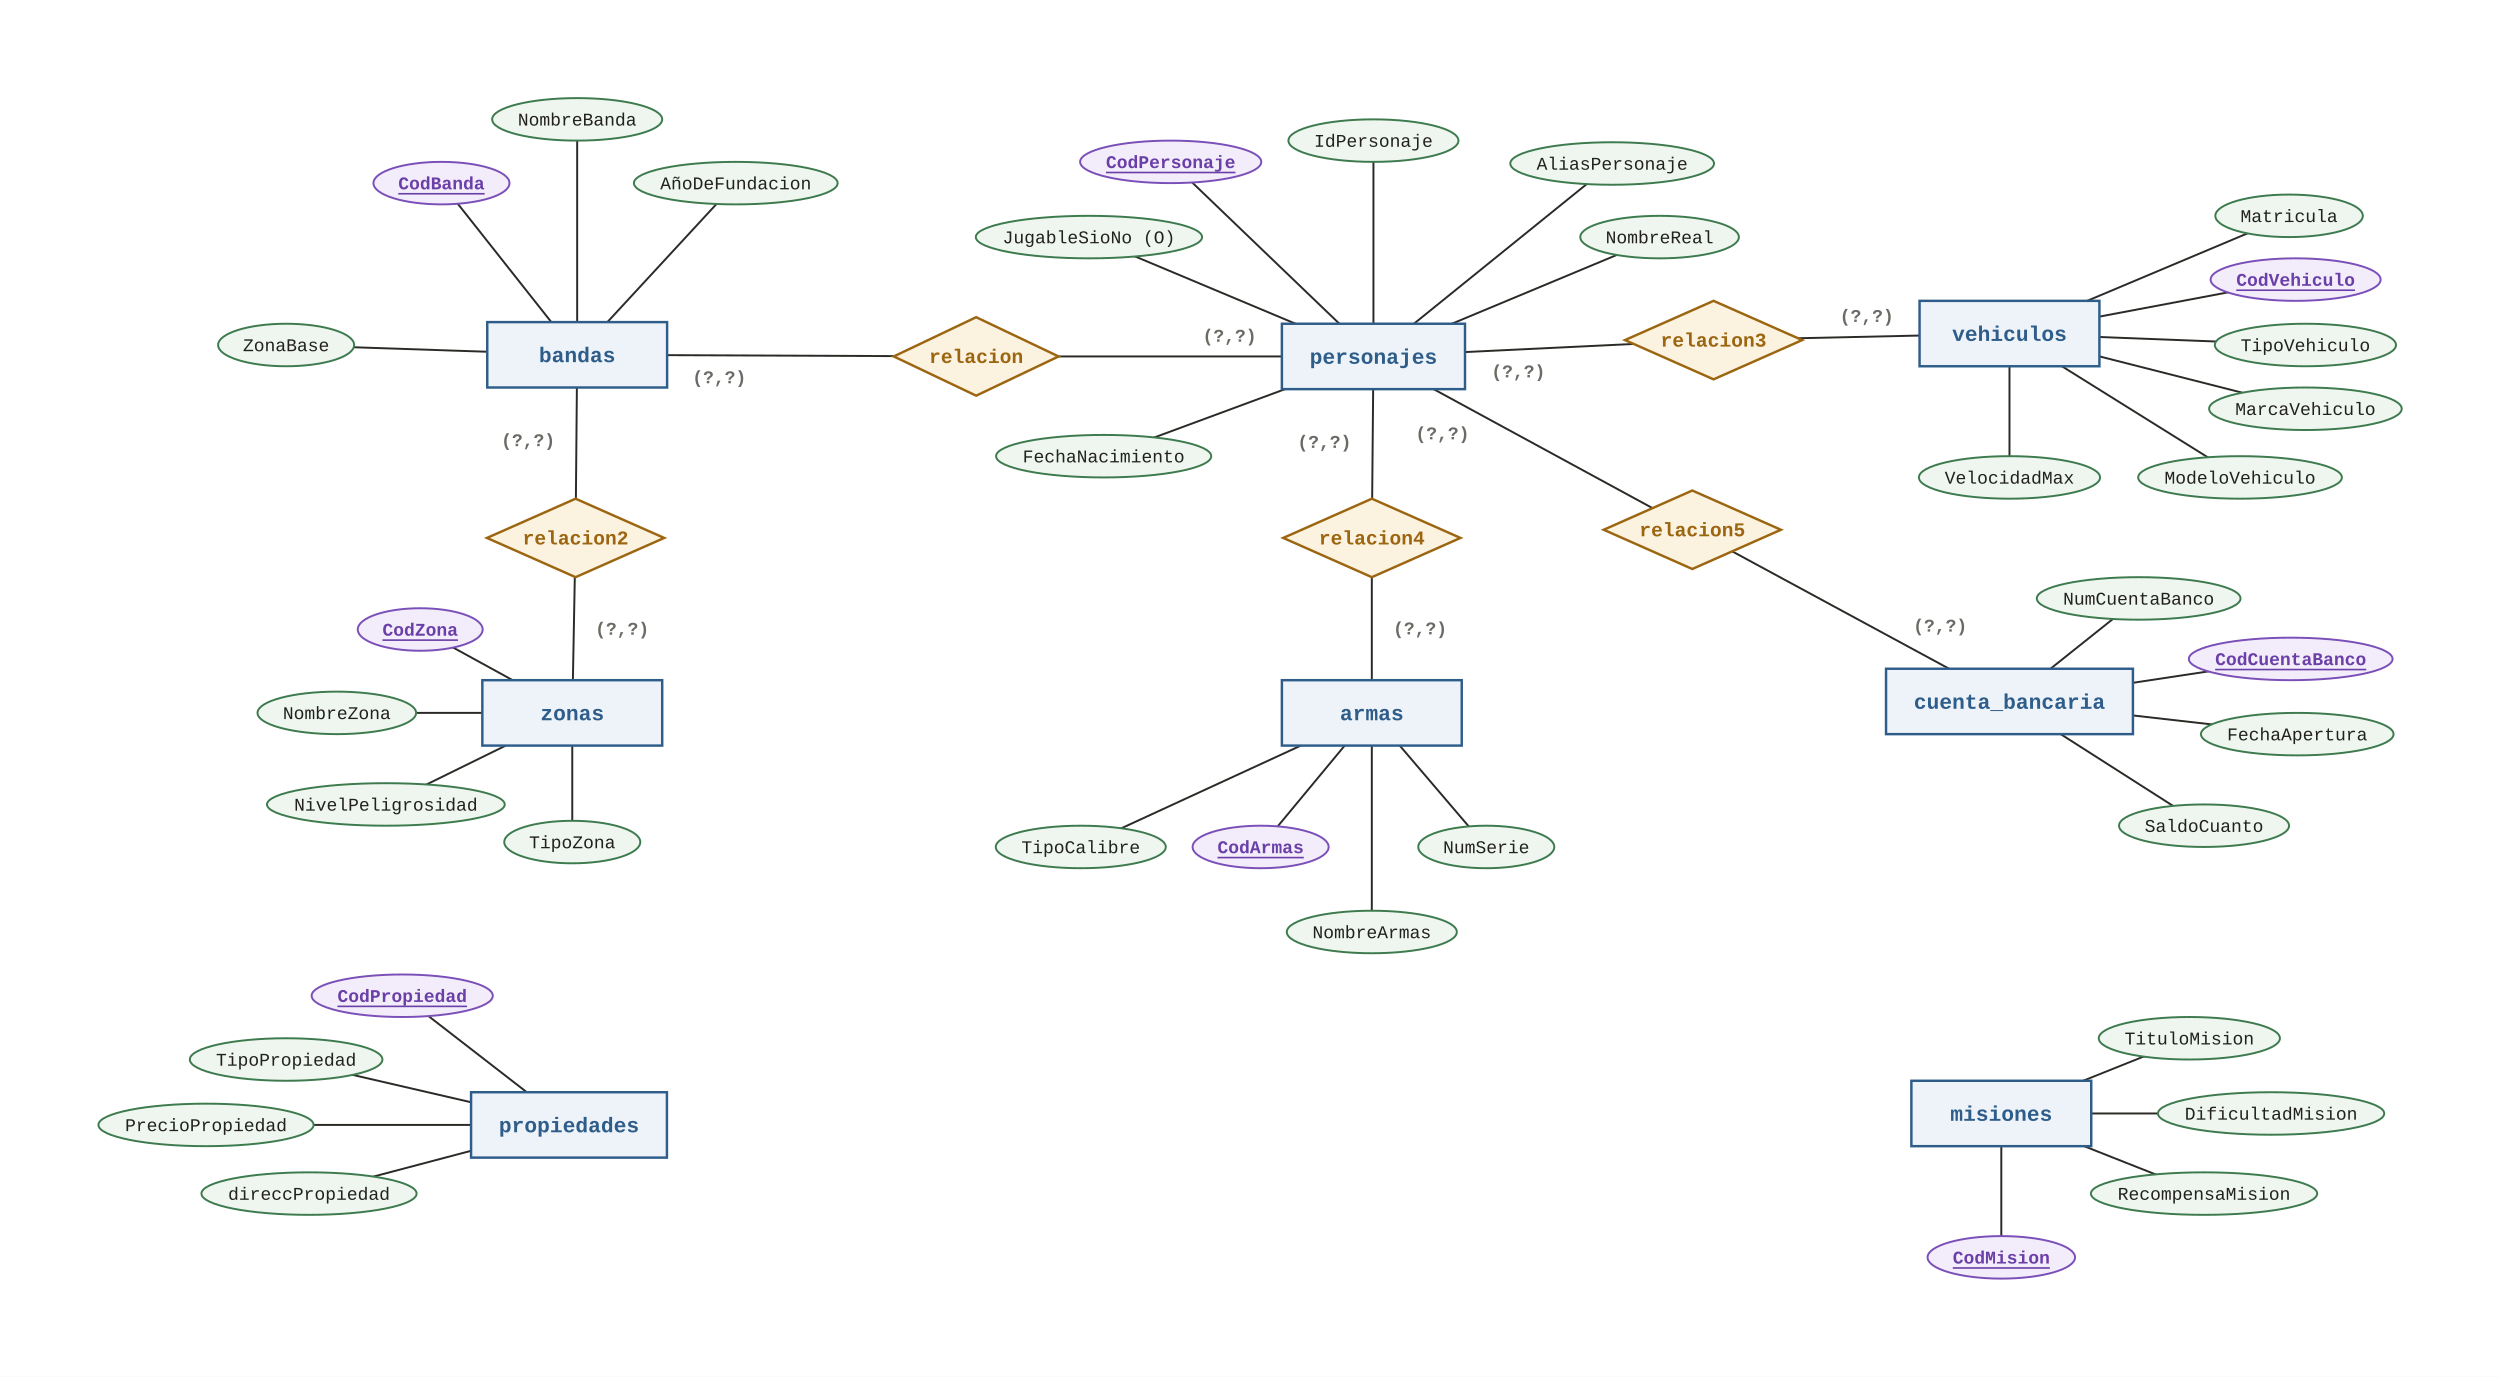
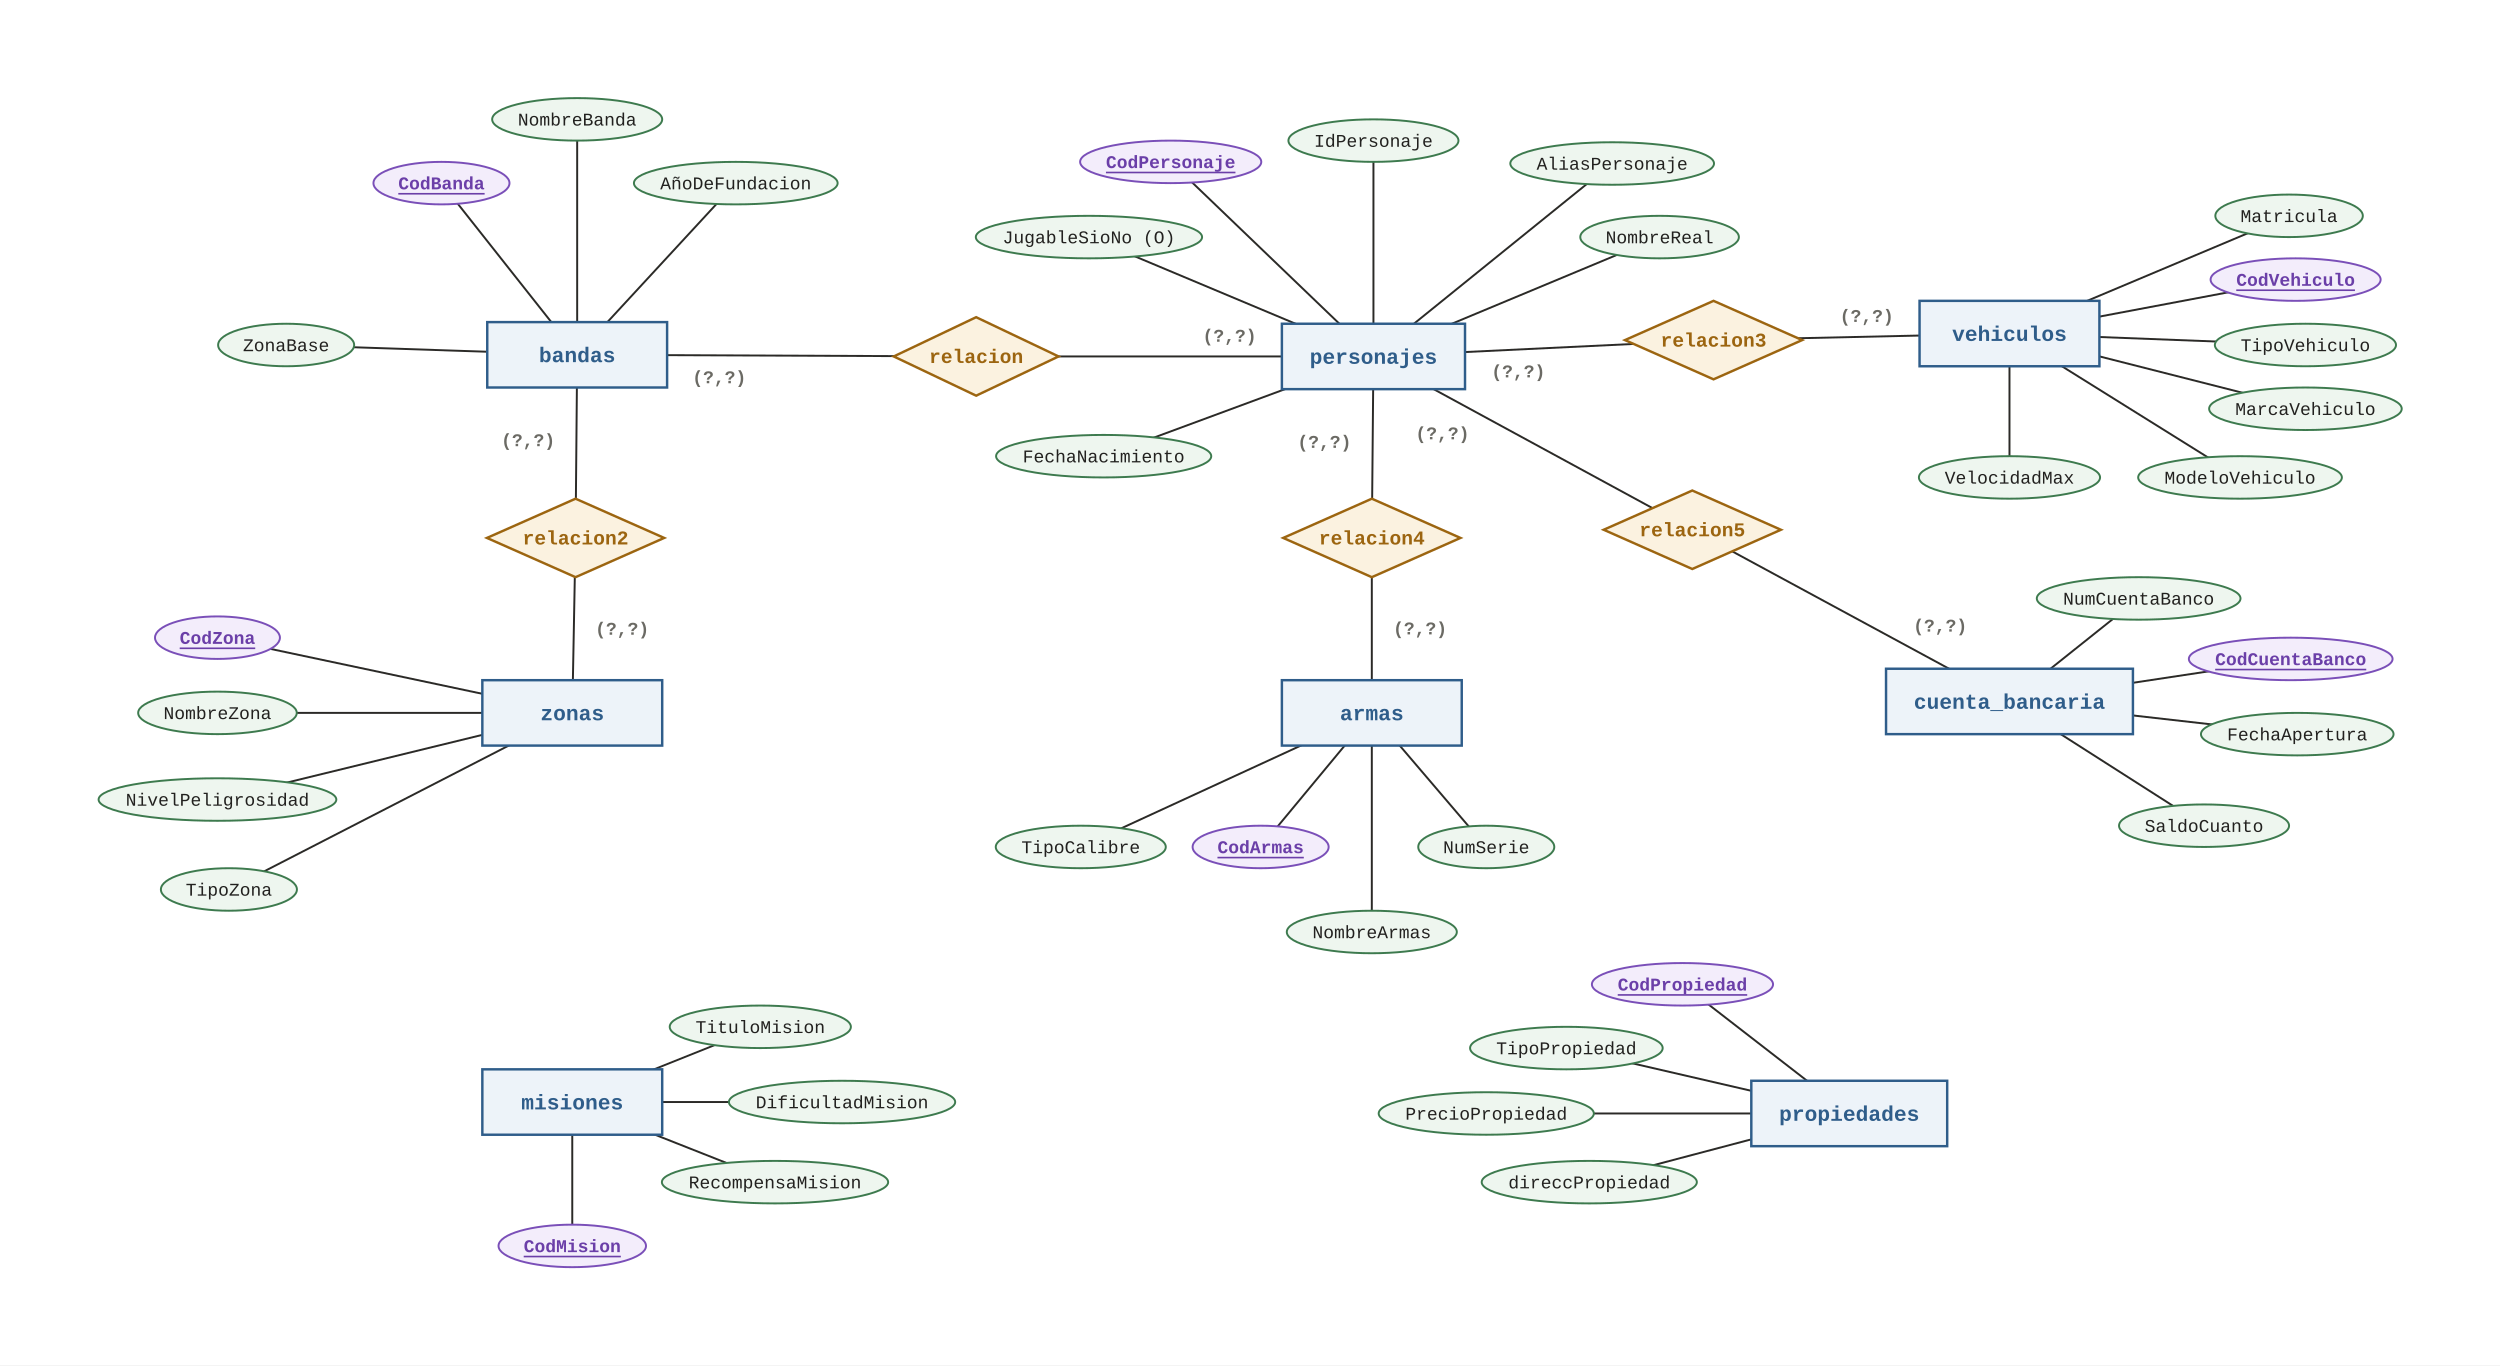
- <svg xmlns="http://www.w3.org/2000/svg" viewBox="1673 1562 1529 842" width="1529" height="842">
+ <svg xmlns="http://www.w3.org/2000/svg" viewBox="1673 1562 1529 835" width="1529" height="835">
  <style>.ln{stroke:#2B2A27;stroke-width:1.2}.mk{stroke:#2B2A27;stroke-width:1.5;fill:none}.mo{fill:#FFFFFF;stroke:#2B2A27;stroke-width:1.5}
.ent{fill:#EDF3F9;stroke:#2F5D8A;stroke-width:1.5}.dia{fill:#FBF2E0;stroke:#9C6510;stroke-width:1.5}.att{fill:#EEF6EF;stroke:#3D7A4E;stroke-width:1.2}.att.key{fill:#F3EDFB;stroke:#7A4FB8}.att.dr{stroke-dasharray:4 3}
.ent.in,.dia.in{fill:none}.dup{stroke:#C0362C;stroke-width:2.4}
.tx{fill:#22211F;font:11px Consolas,'JetBrains Mono','Courier New',monospace}.txk{fill:#6B3FA8;font-weight:600}.tb{font:600 13px Consolas,'JetBrains Mono','Courier New',monospace;fill:#2F5D8A}.tr{font:600 12px Consolas,'JetBrains Mono','Courier New',monospace;fill:#9C6510}.tt{font:600 10px Consolas,'JetBrains Mono','Courier New',monospace;fill:#6B6A64}
.ul{stroke:#6B3FA8;stroke-width:1}.ul.p{stroke-dasharray:3 2}.card{font:600 11px Consolas,'JetBrains Mono','Courier New',monospace;fill:#A2441C;paint-order:stroke;stroke:#FFFFFF;stroke-width:4px;stroke-linejoin:round}.cardq{fill:#6B6A64}
.tbox{fill:#FFFFFF;stroke:#A9B2C0;stroke-width:1}.thd{fill:#33557F}.thx{font:600 12.5px Consolas,'JetBrains Mono','Courier New',monospace;fill:#FFFFFF}.cx{font:11.5px Consolas,'JetBrains Mono','Courier New',monospace;fill:#22211F}.cpk{fill:#6B3FA8;font-weight:600}.cfk{fill:#A3304A}.cty{fill:#6B6A64;font-weight:400}.uq{font:600 9px Consolas,'JetBrains Mono','Courier New',monospace;fill:#2A7F8F}
.lk{stroke:#6B6A64;stroke-width:1.4;fill:none}.lk.dash{stroke-dasharray:6 4}.lkm{stroke:#6B6A64;stroke-width:1.5;fill:none}.lko{fill:#FFFFFF;stroke:#6B6A64;stroke-width:1.5}
.ipk{fill:#8E5FD0}.ifk{fill:#B4364E}.icol{fill:#2A7F8F}.inul{fill:none;stroke:#2A7F8F;stroke-width:1.3}
.rbox{fill:#FFFFFF;stroke:#22211F;stroke-width:1.1}.rnm{font:600 12.5px Consolas,'JetBrains Mono','Courier New',monospace;fill:#2F5D8A}.rcol{font:12px Consolas,'JetBrains Mono','Courier New',monospace;fill:#22211F}.rpk{font-weight:700;fill:#6B3FA8}.rfk{fill:#A3304A}.rul{stroke:#6B3FA8;stroke-width:1.1}
.rtag{font:600 9.5px Consolas,'JetBrains Mono','Courier New',monospace;fill:#6B6A64}.rarr{fill:none;stroke:#B4364E;stroke-width:1.1}.rhead{fill:#B4364E}
.ent.hd,.dia.hd{fill:none}.ktag{font:700 9px Consolas,'JetBrains Mono','Courier New',monospace;fill:#6B6A64}.rlab{fill:#FFFFFF;stroke:none;opacity:.92}.dia.assoc{stroke-dasharray:5 3}.ln.lid{stroke-width:2.2}.isal{fill:#9C6510}.skt{fill:#2F5D8A}
.thx.dup{fill:#FFC2BD}.cx.dup,.rnm.dup,.rcol.dup{fill:#C0362C;text-decoration:underline}
.note{stroke-width:1.2}.note-fold{stroke-width:1.2}.nc-y{fill:#FFF4C2;stroke:#D2AE36}.nc-b{fill:#DDEBFA;stroke:#7AA3D6}.nc-g{fill:#DFF2E1;stroke:#7DBB87}.nc-p{fill:#FBE1EC;stroke:#D98AAE}.note-fold{filter:brightness(.93)}.note-tx{font:12px 'Segoe UI',Arial,sans-serif;fill:#2B2A27}</style>
-   <rect x="1673" y="1562" width="1529" height="842" fill="#ffffff" />
-   <line x1="2023" y1="1998" x2="1930" y2="1947" class="ln" />
-   <line x1="2023" y1="1998" x2="1879" y2="1998" class="ln" />
-   <line x1="2023" y1="1998" x2="2023" y2="2077" class="ln" />
-   <line x1="2023" y1="1998" x2="1909" y2="2054" class="ln" />
+   <rect x="1673" y="1562" width="1529" height="835" fill="#ffffff" />
+   <line x1="2023" y1="1998" x2="1806" y2="1952" class="ln" />
+   <line x1="2023" y1="1998" x2="1806" y2="1998" class="ln" />
+   <line x1="2023" y1="1998" x2="1813" y2="2106" class="ln" />
+   <line x1="2023" y1="1998" x2="1806" y2="2051" class="ln" />
  <line x1="2513" y1="1780" x2="2513" y2="1648" class="ln" />
  <line x1="2513" y1="1780" x2="2659" y2="1662" class="ln" />
  <line x1="2513" y1="1780" x2="2688" y2="1707" class="ln" />
  <line x1="2513" y1="1780" x2="2348" y2="1841" class="ln" />
  <line x1="2513" y1="1780" x2="2339" y2="1707" class="ln" />
  <line x1="2026" y1="1779" x2="1943" y2="1674" class="ln" />
  <line x1="2026" y1="1779" x2="2026" y2="1635" class="ln" />
  <line x1="2026" y1="1779" x2="2123" y2="1674" class="ln" />
  <line x1="2026" y1="1779" x2="1848" y2="1773" class="ln" />
  <line x1="2902" y1="1766" x2="3073" y2="1694" class="ln" />
  <line x1="2902" y1="1766" x2="3077" y2="1733" class="ln" />
  <line x1="2513" y1="1780" x2="2389" y2="1661" class="ln" />
  <line x1="2902" y1="1766" x2="3083" y2="1812" class="ln" />
  <line x1="2902" y1="1766" x2="3043" y2="1854" class="ln" />
  <line x1="2902" y1="1766" x2="3083" y2="1773" class="ln" />
  <line x1="2512" y1="1998" x2="2582" y2="2080" class="ln" />
  <line x1="2512" y1="1998" x2="2512" y2="2132" class="ln" />
  <line x1="2512" y1="1998" x2="2334" y2="2080" class="ln" />
  <line x1="2512" y1="1998" x2="2444" y2="2080" class="ln" />
  <line x1="2902" y1="1991" x2="2981" y2="1928" class="ln" />
  <line x1="2902" y1="1991" x2="3074" y2="1965" class="ln" />
  <line x1="2902" y1="1991" x2="3078" y2="2011" class="ln" />
  <line x1="2902" y1="1991" x2="3021" y2="2067" class="ln" />
-   <line x1="2897" y1="2243" x2="2897" y2="2331" class="ln" />
-   <line x1="2897" y1="2243" x2="3012" y2="2197" class="ln" />
-   <line x1="2897" y1="2243" x2="3062" y2="2243" class="ln" />
-   <line x1="2897" y1="2243" x2="3021" y2="2292" class="ln" />
-   <line x1="2021" y1="2250" x2="1919" y2="2171" class="ln" />
-   <line x1="2021" y1="2250" x2="1848" y2="2210" class="ln" />
-   <line x1="2021" y1="2250" x2="1862" y2="2292" class="ln" />
-   <line x1="2021" y1="2250" x2="1799" y2="2250" class="ln" />
+   <line x1="2023" y1="2236" x2="2023" y2="2324" class="ln" />
+   <line x1="2023" y1="2236" x2="2138" y2="2190" class="ln" />
+   <line x1="2023" y1="2236" x2="2188" y2="2236" class="ln" />
+   <line x1="2023" y1="2236" x2="2147" y2="2285" class="ln" />
+   <line x1="2804" y1="2243" x2="2702" y2="2164" class="ln" />
+   <line x1="2804" y1="2243" x2="2631" y2="2203" class="ln" />
+   <line x1="2804" y1="2243" x2="2645" y2="2285" class="ln" />
+   <line x1="2804" y1="2243" x2="2582" y2="2243" class="ln" />
  <line x1="2902" y1="1766" x2="2902" y2="1854" class="ln" />
  <line x1="2270" y1="1780" x2="2513" y2="1780" class="ln" />
  <line x1="2270" y1="1780" x2="2026" y2="1779" class="ln" />
  <line x1="2025" y1="1891" x2="2023" y2="1998" class="ln" />
  <line x1="2025" y1="1891" x2="2026" y2="1779" class="ln" />
  <line x1="2721" y1="1770" x2="2513" y2="1780" class="ln" />
  <line x1="2721" y1="1770" x2="2902" y2="1766" class="ln" />
  <line x1="2512" y1="1891" x2="2513" y2="1780" class="ln" />
  <line x1="2512" y1="1891" x2="2512" y2="1998" class="ln" />
  <line x1="2708" y1="1886" x2="2513" y2="1780" class="ln" />
  <line x1="2708" y1="1886" x2="2902" y2="1991" class="ln" />
  <g class="node" data-id="nmwmhqvag3xdsrz">
    <rect x="1968" y="1978" width="110" height="40" class="ent" />
    <text x="2023" y="2002.5" text-anchor="middle" class="tb">zonas</text>
  </g>
  <g class="node" data-id="nmwmhrrtz46f440">
-     <ellipse cx="1930" cy="1947" rx="38.2" ry="13" class="att key" />
-     <text x="1930" y="1950.8" text-anchor="middle" class="tx txk">CodZona</text>
-     <line x1="1906.9" y1="1953.5" x2="1953.1" y2="1953.5" class="ul" />
+     <ellipse cx="1806" cy="1952" rx="38.2" ry="13" class="att key" />
+     <text x="1806" y="1955.8" text-anchor="middle" class="tx txk">CodZona</text>
+     <line x1="1782.9" y1="1958.5" x2="1829.1" y2="1958.5" class="ul" />
  </g>
  <g class="node" data-id="nmwmhs1pz4838rc">
-     <ellipse cx="1879" cy="1998" rx="48.5" ry="13" class="att" />
-     <text x="1879" y="2001.8" text-anchor="middle" class="tx">NombreZona</text>
+     <ellipse cx="1806" cy="1998" rx="48.5" ry="13" class="att" />
+     <text x="1806" y="2001.8" text-anchor="middle" class="tx">NombreZona</text>
  </g>
  <g class="node" data-id="nmwmhse6k4avtgo">
-     <ellipse cx="2023" cy="2077" rx="41.6" ry="13" class="att" />
-     <text x="2023" y="2080.8" text-anchor="middle" class="tx">TipoZona</text>
+     <ellipse cx="1813" cy="2106" rx="41.6" ry="13" class="att" />
+     <text x="1813" y="2109.8" text-anchor="middle" class="tx">TipoZona</text>
  </g>
  <g class="node" data-id="nmwmhsl8x4cs0xw">
-     <ellipse cx="1909" cy="2054" rx="72.7" ry="13" class="att" />
-     <text x="1909" y="2057.8" text-anchor="middle" class="tx">NivelPeligrosidad</text>
+     <ellipse cx="1806" cy="2051" rx="72.7" ry="13" class="att" />
+     <text x="1806" y="2054.8" text-anchor="middle" class="tx">NivelPeligrosidad</text>
  </g>
  <g class="node" data-id="nmwmhtg534eof8d">
    <rect x="2457" y="1760" width="112" height="40" class="ent" />
    <text x="2513" y="1784.5" text-anchor="middle" class="tb">personajes</text>
  </g>
  <g class="node" data-id="nmwmhtvoe4fcd3s">
    <ellipse cx="2513" cy="1648" rx="52" ry="13" class="att" />
    <text x="2513" y="1651.8" text-anchor="middle" class="tx">IdPersonaje</text>
  </g>
  <g class="node" data-id="nmwmhtzp54hasp6">
    <ellipse cx="2659" cy="1662" rx="62.3" ry="13" class="att" />
    <text x="2659" y="1665.8" text-anchor="middle" class="tx">AliasPersonaje</text>
  </g>
  <g class="node" data-id="nmwmhu9s44jnxp9">
    <ellipse cx="2688" cy="1707" rx="48.5" ry="13" class="att" />
    <text x="2688" y="1710.8" text-anchor="middle" class="tx">NombreReal</text>
  </g>
  <g class="node" data-id="nmwmhvhij4l5lyf">
    <ellipse cx="2348" cy="1841" rx="65.8" ry="13" class="att" />
    <text x="2348" y="1844.8" text-anchor="middle" class="tx">FechaNacimiento</text>
  </g>
  <g class="node" data-id="nmwmhw2st4nqzpn">
    <ellipse cx="2339" cy="1707" rx="69.2" ry="13" class="att" />
    <text x="2339" y="1710.8" text-anchor="middle" class="tx">JugableSioNo (O)</text>
  </g>
  <g class="node" data-id="nmwmhxjzb4pf9rv">
    <rect x="1971" y="1759" width="110" height="40" class="ent" />
    <text x="2026" y="1783.5" text-anchor="middle" class="tb">bandas</text>
  </g>
  <g class="node" data-id="nmwmhxsy74qo5d7">
    <ellipse cx="1943" cy="1674" rx="41.6" ry="13" class="att key" />
    <text x="1943" y="1677.8" text-anchor="middle" class="tx txk">CodBanda</text>
    <line x1="1916.6" y1="1680.5" x2="1969.4" y2="1680.5" class="ul" />
  </g>
  <g class="node" data-id="nmwmhy7ny4s7mmz">
    <ellipse cx="2026" cy="1635" rx="52" ry="13" class="att" />
    <text x="2026" y="1638.8" text-anchor="middle" class="tx">NombreBanda</text>
  </g>
  <g class="node" data-id="nmwmhzwdd4umxmz">
    <ellipse cx="2123" cy="1674" rx="62.3" ry="13" class="att" />
    <text x="2123" y="1677.8" text-anchor="middle" class="tx">AñoDeFundacion</text>
  </g>
  <g class="node" data-id="nmwmi0gy84w97ze">
    <ellipse cx="1848" cy="1773" rx="41.6" ry="13" class="att" />
    <text x="1848" y="1776.8" text-anchor="middle" class="tx">ZonaBase</text>
  </g>
  <g class="node" data-id="nmwmi2cq74yrbnu">
    <rect x="2847" y="1746" width="110" height="40" class="ent" />
    <text x="2902" y="1770.5" text-anchor="middle" class="tb">vehiculos</text>
  </g>
  <g class="node" data-id="nmwmi2nv34ztt1i">
    <ellipse cx="3073" cy="1694" rx="45.1" ry="13" class="att" />
    <text x="3073" y="1697.8" text-anchor="middle" class="tx">Matricula</text>
  </g>
  <g class="node" data-id="nmwmi3kmf51jxje">
    <ellipse cx="3077" cy="1733" rx="52" ry="13" class="att key" />
    <text x="3077" y="1736.8" text-anchor="middle" class="tx txk">CodVehiculo</text>
    <line x1="3040.7" y1="1739.5" x2="3113.3" y2="1739.5" class="ul" />
  </g>
  <g class="node" data-id="nmwmi402d53smqh">
    <ellipse cx="2389" cy="1661" rx="55.4" ry="13" class="att key" />
    <text x="2389" y="1664.8" text-anchor="middle" class="tx txk">CodPersonaje</text>
    <line x1="2349.4" y1="1667.5" x2="2428.6" y2="1667.5" class="ul" />
  </g>
  <g class="node" data-id="nmwmi4m2t551h8a">
    <ellipse cx="3083" cy="1812" rx="58.9" ry="13" class="att" />
    <text x="3083" y="1815.8" text-anchor="middle" class="tx">MarcaVehiculo</text>
  </g>
  <g class="node" data-id="nmwmi5d3357tlys">
    <ellipse cx="3043" cy="1854" rx="62.3" ry="13" class="att" />
    <text x="3043" y="1857.8" text-anchor="middle" class="tx">ModeloVehiculo</text>
  </g>
  <g class="node" data-id="nmwmi6y4t590tg7">
    <ellipse cx="3083" cy="1773" rx="55.4" ry="13" class="att" />
    <text x="3083" y="1776.8" text-anchor="middle" class="tx">TipoVehiculo</text>
  </g>
  <g class="node" data-id="nmwmia2g75bo3id">
    <rect x="2457" y="1978" width="110" height="40" class="ent" />
    <text x="2512" y="2002.5" text-anchor="middle" class="tb">armas</text>
  </g>
  <g class="node" data-id="nmwmia8na5ce6x1">
    <ellipse cx="2582" cy="2080" rx="41.6" ry="13" class="att" />
    <text x="2582" y="2083.8" text-anchor="middle" class="tx">NumSerie</text>
  </g>
  <g class="node" data-id="nmwmiasoj5eu1sq">
    <ellipse cx="2512" cy="2132" rx="52" ry="13" class="att" />
    <text x="2512" y="2135.8" text-anchor="middle" class="tx">NombreArmas</text>
  </g>
  <g class="node" data-id="nmwmic04b5gq8px">
    <ellipse cx="2334" cy="2080" rx="52" ry="13" class="att" />
    <text x="2334" y="2083.8" text-anchor="middle" class="tx">TipoCalibre</text>
  </g>
  <g class="node" data-id="nmwmie3675k2tdn">
    <ellipse cx="2444" cy="2080" rx="41.6" ry="13" class="att key" />
    <text x="2444" y="2083.8" text-anchor="middle" class="tx txk">CodArmas</text>
    <line x1="2417.6" y1="2086.5" x2="2470.4" y2="2086.5" class="ul" />
  </g>
  <g class="node" data-id="nmwmieuhb5myfep">
    <rect x="2826.5" y="1971" width="151" height="40" class="ent" />
    <text x="2902" y="1995.5" text-anchor="middle" class="tb">cuenta_bancaria</text>
  </g>
  <g class="node" data-id="nmwmifxlj5nexyy">
    <ellipse cx="2981" cy="1928" rx="62.3" ry="13" class="att" />
    <text x="2981" y="1931.8" text-anchor="middle" class="tx">NumCuentaBanco</text>
  </g>
  <g class="node" data-id="nmwmih6ur5pqn8f">
    <ellipse cx="3074" cy="1965" rx="62.3" ry="13" class="att key" />
    <text x="3074" y="1968.8" text-anchor="middle" class="tx txk">CodCuentaBanco</text>
    <line x1="3027.8" y1="1971.5" x2="3120.2" y2="1971.5" class="ul" />
  </g>
  <g class="node" data-id="nmwmih70n5rkz42">
    <ellipse cx="3078" cy="2011" rx="58.9" ry="13" class="att" />
    <text x="3078" y="2014.8" text-anchor="middle" class="tx">FechaApertura</text>
  </g>
  <g class="node" data-id="nmwmilzss5tyocj">
    <ellipse cx="3021" cy="2067" rx="52" ry="13" class="att" />
    <text x="3021" y="2070.8" text-anchor="middle" class="tx">SaldoCuanto</text>
  </g>
  <g class="node" data-id="nmwmio5i75v8jmj">
-     <rect x="2842" y="2223" width="110" height="40" class="ent" />
-     <text x="2897" y="2247.5" text-anchor="middle" class="tb">misiones</text>
+     <rect x="1968" y="2216" width="110" height="40" class="ent" />
+     <text x="2023" y="2240.5" text-anchor="middle" class="tb">misiones</text>
  </g>
  <g class="node" data-id="nmwmiow465w8po8">
-     <ellipse cx="2897" cy="2331" rx="45.1" ry="13" class="att key" />
-     <text x="2897" y="2334.8" text-anchor="middle" class="tx txk">CodMision</text>
-     <line x1="2867.3" y1="2337.5" x2="2926.7" y2="2337.5" class="ul" />
+     <ellipse cx="2023" cy="2324" rx="45.1" ry="13" class="att key" />
+     <text x="2023" y="2327.8" text-anchor="middle" class="tx txk">CodMision</text>
+     <line x1="1993.3" y1="2330.5" x2="2052.7" y2="2330.5" class="ul" />
  </g>
  <g class="node" data-id="nmwmir5ci5yhlv1">
-     <ellipse cx="3012" cy="2197" rx="55.4" ry="13" class="att" />
-     <text x="3012" y="2200.8" text-anchor="middle" class="tx">TituloMision</text>
+     <ellipse cx="2138" cy="2190" rx="55.4" ry="13" class="att" />
+     <text x="2138" y="2193.8" text-anchor="middle" class="tx">TituloMision</text>
  </g>
  <g class="node" data-id="nmwmirrxe60nf3k">
-     <ellipse cx="3062" cy="2243" rx="69.2" ry="13" class="att" />
-     <text x="3062" y="2246.8" text-anchor="middle" class="tx">DificultadMision</text>
+     <ellipse cx="2188" cy="2236" rx="69.2" ry="13" class="att" />
+     <text x="2188" y="2239.8" text-anchor="middle" class="tx">DificultadMision</text>
  </g>
  <g class="node" data-id="nmwmisx1w62qcp3">
-     <ellipse cx="3021" cy="2292" rx="69.2" ry="13" class="att" />
-     <text x="3021" y="2295.8" text-anchor="middle" class="tx">RecompensaMision</text>
+     <ellipse cx="2147" cy="2285" rx="69.2" ry="13" class="att" />
+     <text x="2147" y="2288.8" text-anchor="middle" class="tx">RecompensaMision</text>
  </g>
  <g class="node" data-id="nmwmiwxrr6474jo">
-     <rect x="1961.1" y="2230" width="119.8" height="40" class="ent" />
-     <text x="2021" y="2254.5" text-anchor="middle" class="tb">propiedades</text>
+     <rect x="2744.1" y="2223" width="119.8" height="40" class="ent" />
+     <text x="2804" y="2247.5" text-anchor="middle" class="tb">propiedades</text>
  </g>
  <g class="node" data-id="nmwmj46ri65fsi7">
-     <ellipse cx="1919" cy="2171" rx="55.4" ry="13" class="att key" />
-     <text x="1919" y="2174.8" text-anchor="middle" class="tx txk">CodPropiedad</text>
-     <line x1="1879.4" y1="2177.5" x2="1958.6" y2="2177.5" class="ul" />
+     <ellipse cx="2702" cy="2164" rx="55.4" ry="13" class="att key" />
+     <text x="2702" y="2167.8" text-anchor="middle" class="tx txk">CodPropiedad</text>
+     <line x1="2662.4" y1="2170.5" x2="2741.6" y2="2170.5" class="ul" />
  </g>
  <g class="node" data-id="nmwmj4fdq67bwgb">
-     <ellipse cx="1848" cy="2210" rx="58.9" ry="13" class="att" />
-     <text x="1848" y="2213.8" text-anchor="middle" class="tx">TipoPropiedad</text>
+     <ellipse cx="2631" cy="2203" rx="58.9" ry="13" class="att" />
+     <text x="2631" y="2206.8" text-anchor="middle" class="tx">TipoPropiedad</text>
  </g>
  <g class="node" data-id="nmwmj5cyw692ayh">
-     <ellipse cx="1862" cy="2292" rx="65.8" ry="13" class="att" />
-     <text x="1862" y="2295.8" text-anchor="middle" class="tx">direccPropiedad</text>
+     <ellipse cx="2645" cy="2285" rx="65.8" ry="13" class="att" />
+     <text x="2645" y="2288.8" text-anchor="middle" class="tx">direccPropiedad</text>
  </g>
  <g class="node" data-id="nmwmj8ovs6bwnpc">
-     <ellipse cx="1799" cy="2250" rx="65.8" ry="13" class="att" />
-     <text x="1799" y="2253.8" text-anchor="middle" class="tx">PrecioPropiedad</text>
+     <ellipse cx="2582" cy="2243" rx="65.8" ry="13" class="att" />
+     <text x="2582" y="2246.8" text-anchor="middle" class="tx">PrecioPropiedad</text>
  </g>
  <g class="node" data-id="nmwmjht0x6dnj06">
    <ellipse cx="2902" cy="1854" rx="55.4" ry="13" class="att" />
    <text x="2902" y="1857.8" text-anchor="middle" class="tx">VelocidadMax</text>
  </g>
  <g class="node" data-id="nmwmjmfhi6frj9i">
    <polygon points="2270,1756 2320.4,1780 2270,1804 2219.6,1780" class="dia" />
    <text x="2270" y="1784" text-anchor="middle" class="tr">relacion</text>
  </g>
  <g class="node" data-id="nmwmjmt126iqzcu">
    <polygon points="2025,1867 2079.2,1891 2025,1915 1970.8,1891" class="dia" />
    <text x="2025" y="1895" text-anchor="middle" class="tr">relacion2</text>
  </g>
  <g class="node" data-id="nmwmjowra6lotfp">
    <polygon points="2721,1746 2775.2,1770 2721,1794 2666.8,1770" class="dia" />
    <text x="2721" y="1774" text-anchor="middle" class="tr">relacion3</text>
  </g>
  <g class="node" data-id="nmwmjrzby6oci5u">
    <polygon points="2512,1867 2566.2,1891 2512,1915 2457.8,1891" class="dia" />
    <text x="2512" y="1895" text-anchor="middle" class="tr">relacion4</text>
  </g>
  <g class="node" data-id="nmwmjtid26r4xvv">
    <polygon points="2708,1862 2762.2,1886 2708,1910 2653.8,1886" class="dia" />
    <text x="2708" y="1890" text-anchor="middle" class="tr">relacion5</text>
  </g>
  <text x="2425" y="1771" text-anchor="middle" class="card cardq">(?,?)</text>
  <text x="2112.9" y="1796.4" text-anchor="middle" class="card cardq">(?,?)</text>
  <text x="2037" y="1950.2" text-anchor="start" class="card cardq">(?,?)</text>
  <text x="2012.5" y="1834.9" text-anchor="end" class="card cardq">(?,?)</text>
  <text x="2601.6" y="1792.8" text-anchor="middle" class="card cardq">(?,?)</text>
  <text x="2814.7" y="1758.9" text-anchor="middle" class="card cardq">(?,?)</text>
  <text x="2499.5" y="1835.9" text-anchor="end" class="card cardq">(?,?)</text>
  <text x="2525" y="1950" text-anchor="start" class="card cardq">(?,?)</text>
  <text x="2571.7" y="1830.7" text-anchor="end" class="card cardq">(?,?)</text>
  <text x="2843.1" y="1948.3" text-anchor="start" class="card cardq">(?,?)</text>
</svg>
